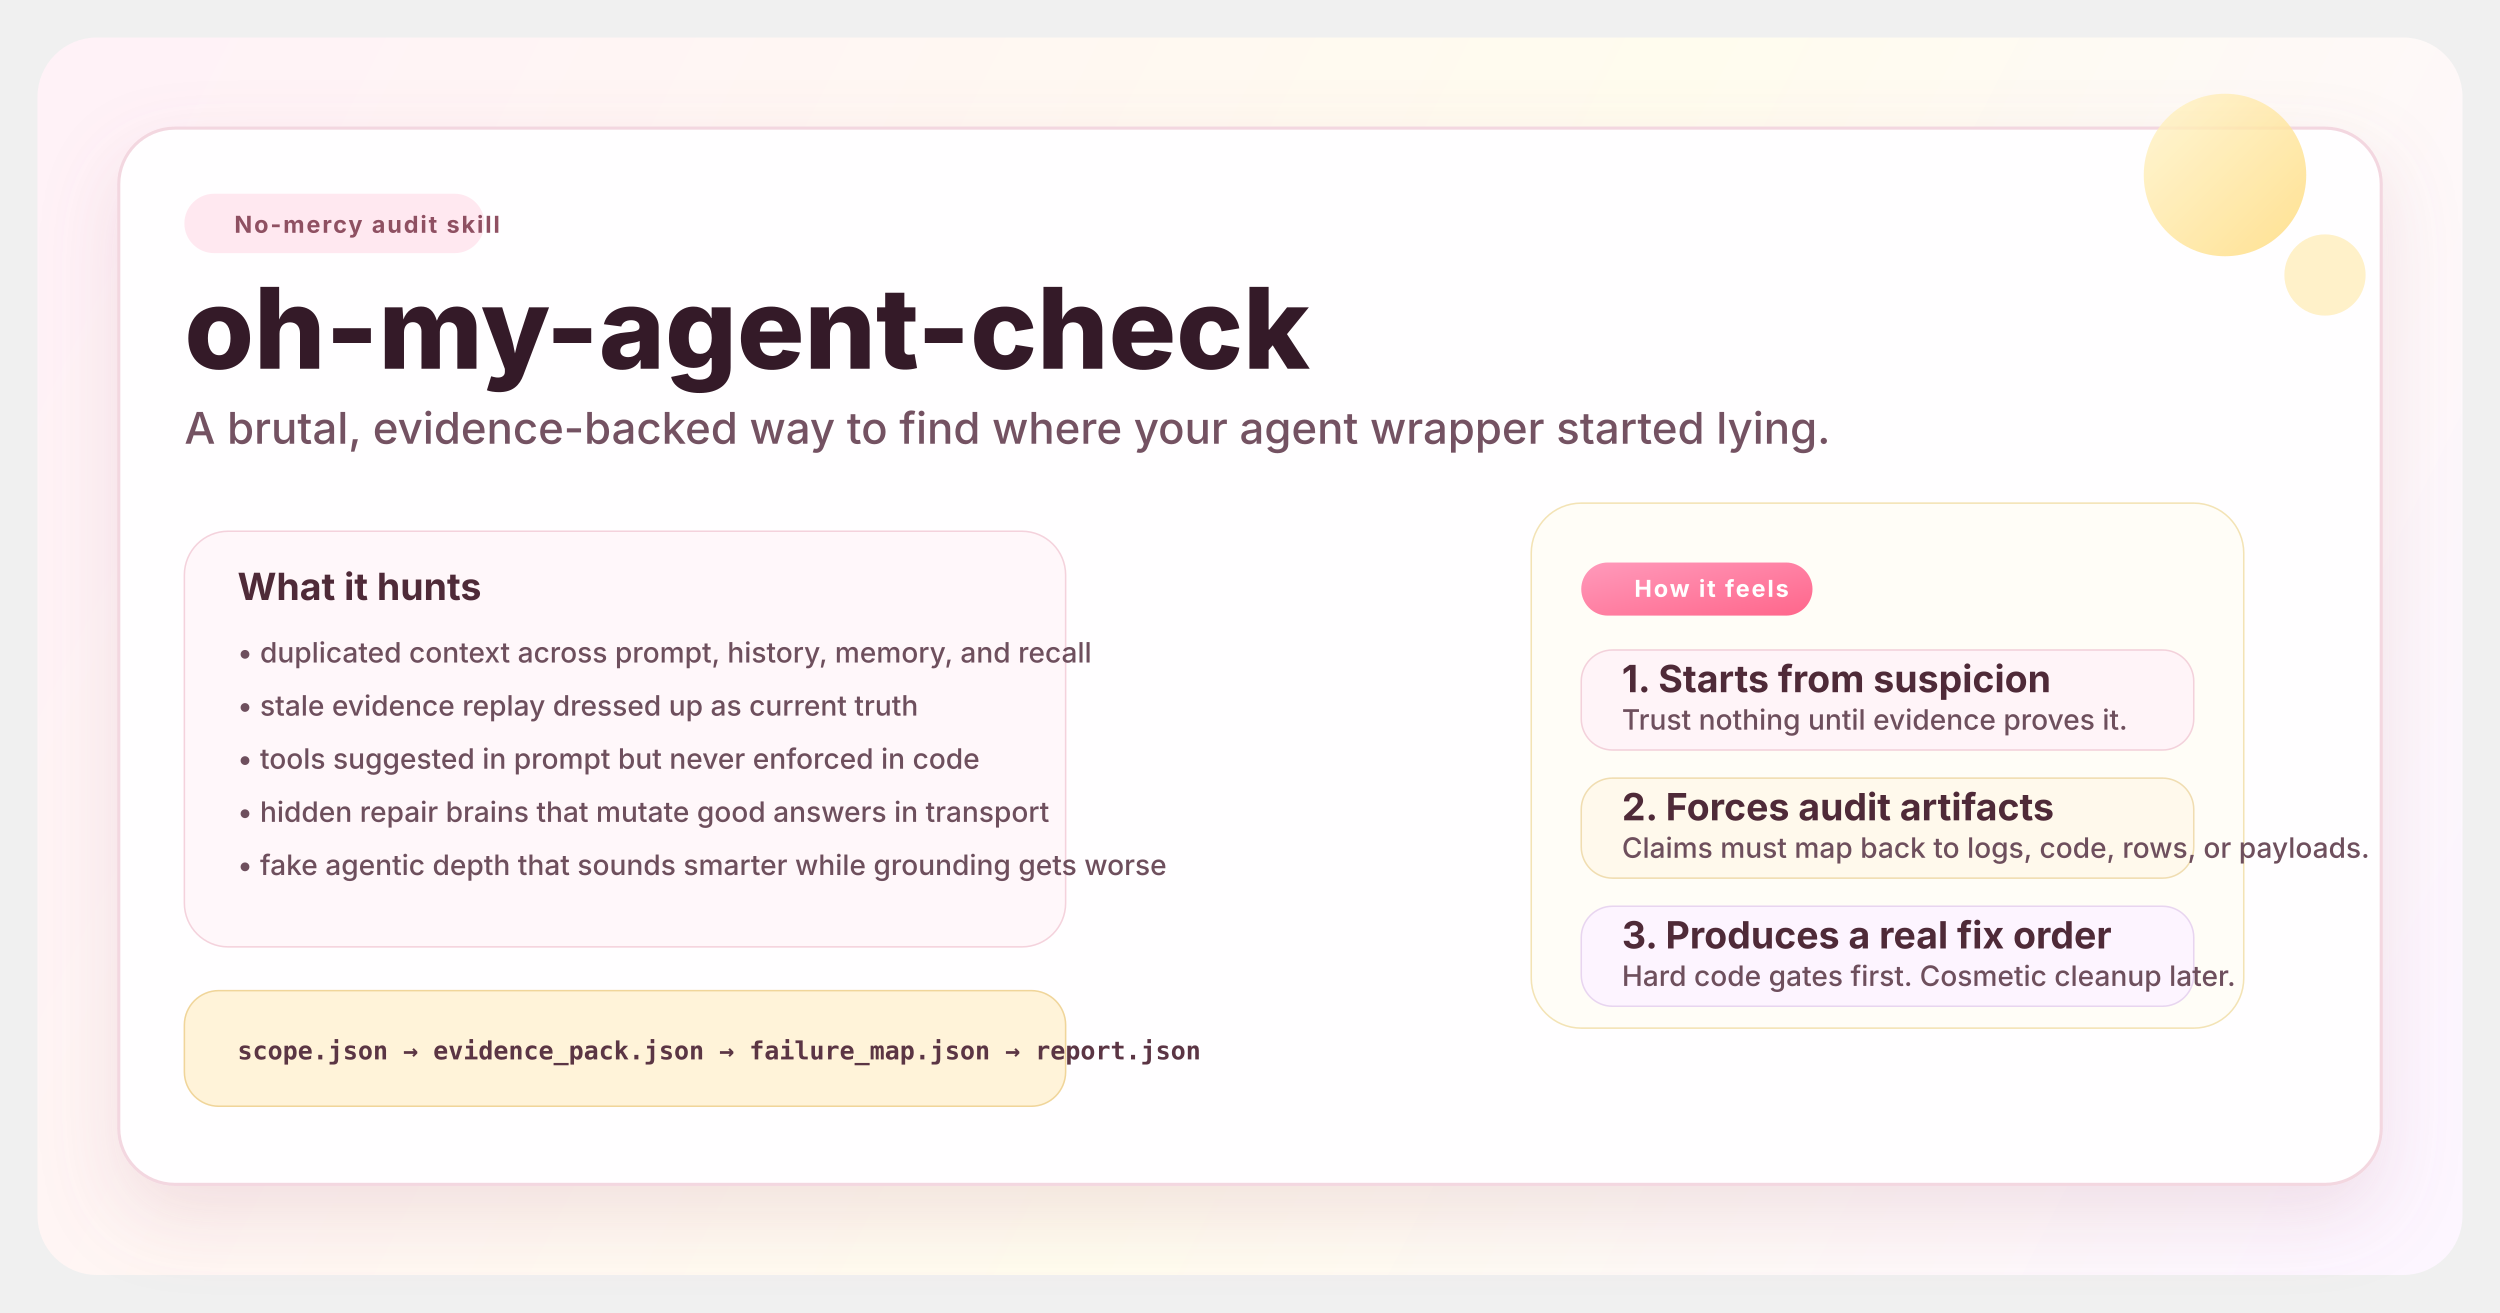
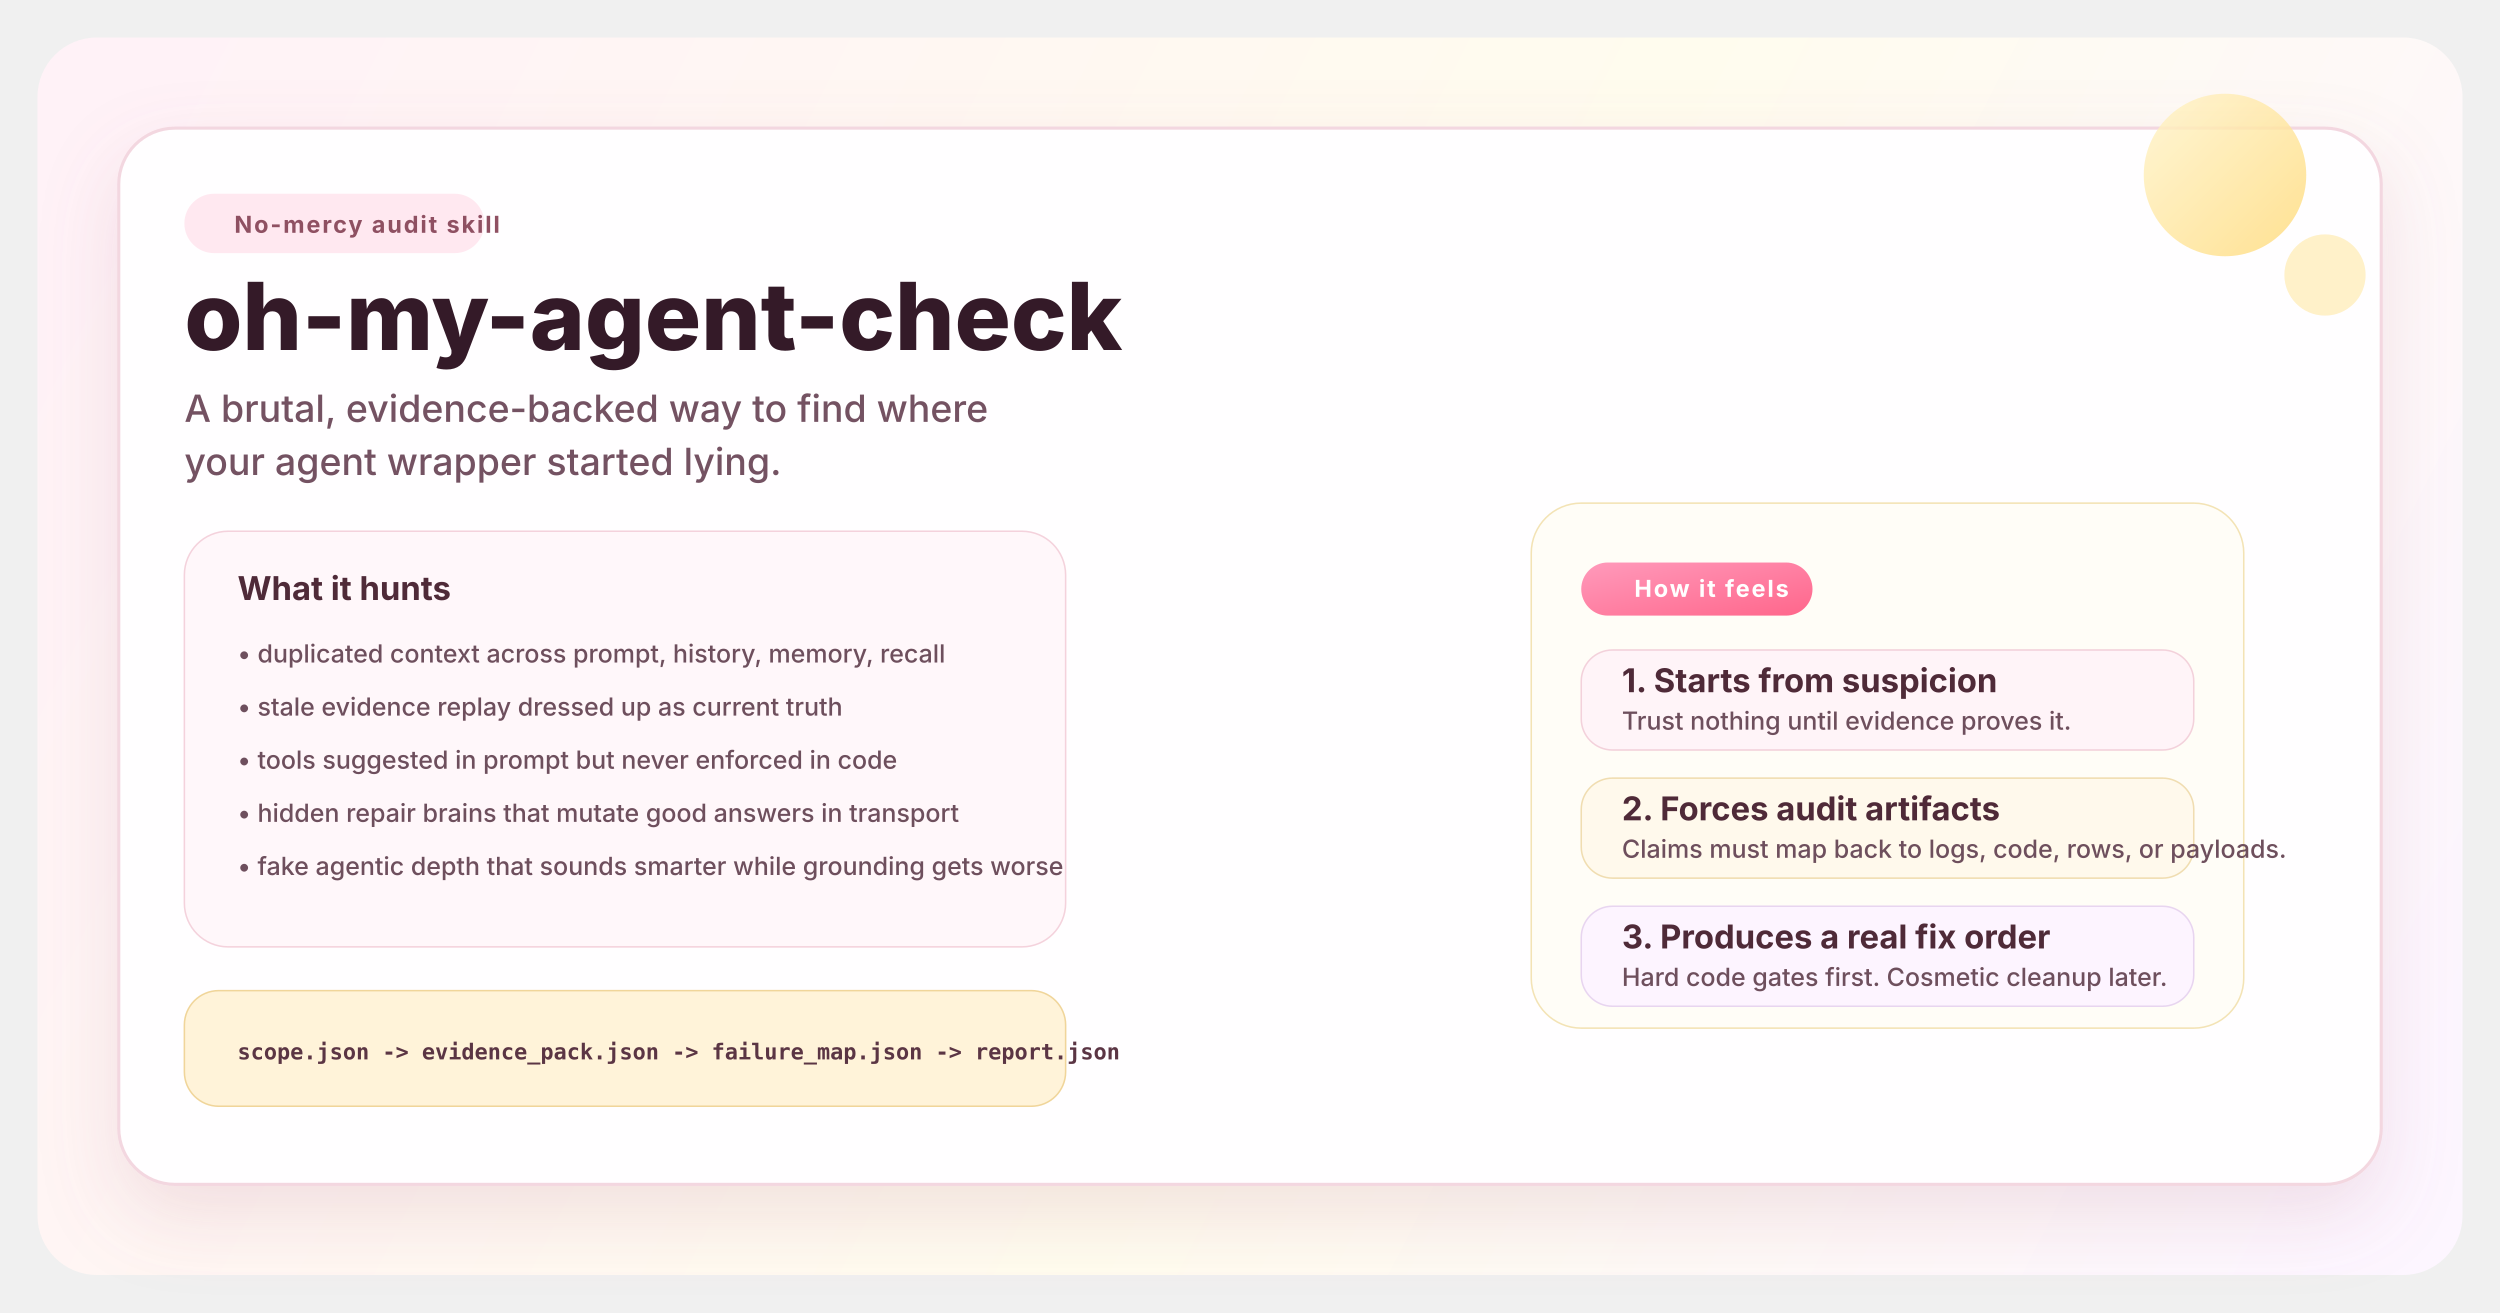
<svg xmlns="http://www.w3.org/2000/svg" width="1600" height="840" viewBox="0 0 1600 840" fill="none">
  <defs>
    <linearGradient id="bg" x1="80" y1="60" x2="1510" y2="790" gradientUnits="userSpaceOnUse">
      <stop stop-color="#FFF2F7" />
      <stop offset="0.55" stop-color="#FFFCEE" />
      <stop offset="1" stop-color="#FDF6FF" />
    </linearGradient>
    <linearGradient id="pink" x1="0" y1="0" x2="1" y2="1">
      <stop stop-color="#FF9ABB" />
      <stop offset="1" stop-color="#FF668B" />
    </linearGradient>
    <linearGradient id="cream" x1="0" y1="0" x2="1" y2="1">
      <stop stop-color="#FFF4CB" />
      <stop offset="1" stop-color="#FFD976" />
    </linearGradient>
    <filter id="shadow" x="-40" y="-40" width="1680" height="920" filterUnits="userSpaceOnUse">
      <feDropShadow dx="0" dy="20" stdDeviation="24" flood-color="#B7758D" flood-opacity="0.18" />
    </filter>
    <style>
-       .hero { font: 800 72px 'Inter', 'Segoe UI', sans-serif; fill: #341A28; }
-       .sub { font: 500 28px 'Inter', 'Segoe UI', sans-serif; fill: #745262; }
+       .hero { font: 800 60px 'Inter', 'Segoe UI', sans-serif; fill: #341A28; }
+       .sub { font: 500 24px 'Inter', 'Segoe UI', sans-serif; fill: #745262; }
      .chip { font: 700 15px 'Inter', 'Segoe UI', sans-serif; fill: #8F5062; letter-spacing: 0.08em; text-transform: uppercase; }
-       .panelTitle { font: 700 24px 'Inter', 'Segoe UI', sans-serif; fill: #4F2A38; }
-       .copy { font: 500 18px 'Inter', 'Segoe UI', sans-serif; fill: #6E4F5D; }
-       .mono { font: 700 16px 'SFMono-Regular', 'Menlo', monospace; fill: #5B3544; }
+       .panelTitle { font: 700 21px 'Inter', 'Segoe UI', sans-serif; fill: #4F2A38; }
+       .copy { font: 500 16px 'Inter', 'Segoe UI', sans-serif; fill: #6E4F5D; }
+       .mono { font: 700 14px 'SFMono-Regular', 'Menlo', monospace; fill: #5B3544; }
    </style>
  </defs>
  <rect x="24" y="24" width="1552" height="792" rx="38" fill="url(#bg)" />
  <g filter="url(#shadow)">
    <rect x="76" y="82" width="1448" height="676" rx="36" fill="#FFFEFF" stroke="#F3D7E0" stroke-width="2" />
  </g>
  <rect x="118" y="124" width="192" height="38" rx="19" fill="#FFE8F0" />
  <text x="150" y="149" class="chip">No-mercy audit skill</text>
-   <text x="118" y="236" class="hero">oh-my-agent-check</text>
-   <text x="118" y="284" class="sub">A brutal, evidence-backed way to find where your agent wrapper started lying.</text>
+   <text x="118" y="224" class="hero">oh-my-agent-check</text>
+   <text x="118" y="270" class="sub">A brutal, evidence-backed way to find where</text>
+   <text x="118" y="304" class="sub">your agent wrapper started lying.</text>
  <rect x="118" y="340" width="564" height="266" rx="28" fill="#FFF7FA" stroke="#F4D2DC" />
  <text x="152" y="384" class="panelTitle">What it hunts</text>
-   <text x="152" y="424" class="copy">• duplicated context across prompt, history, memory, and recall</text>
+   <text x="152" y="424" class="copy">• duplicated context across prompt, history, memory, recall</text>
  <text x="152" y="458" class="copy">• stale evidence replay dressed up as current truth</text>
  <text x="152" y="492" class="copy">• tools suggested in prompt but never enforced in code</text>
  <text x="152" y="526" class="copy">• hidden repair brains that mutate good answers in transport</text>
  <text x="152" y="560" class="copy">• fake agentic depth that sounds smarter while grounding gets worse</text>
  <rect x="118" y="634" width="564" height="74" rx="22" fill="#FFF3D9" stroke="#F0D59A" />
-   <text x="152" y="678" class="mono">scope.json → evidence_pack.json → failure_map.json → report.json</text>
+   <text x="152" y="678" class="mono">scope.json -&gt; evidence_pack.json -&gt; failure_map.json -&gt; report.json</text>
  <rect x="980" y="322" width="456" height="336" rx="32" fill="#FFFDF7" stroke="#F3E3B5" />
  <rect x="1012" y="360" width="148" height="34" rx="17" fill="url(#pink)" />
  <text x="1046" y="382" class="chip" style="fill:#FFFFFF">How it feels</text>
  <rect x="1012" y="416" width="392" height="64" rx="20" fill="#FFF4F8" stroke="#F3D1DB" />
  <text x="1038" y="443" class="panelTitle">1. Starts from suspicion</text>
  <text x="1038" y="467" class="copy">Trust nothing until evidence proves it.</text>
  <rect x="1012" y="498" width="392" height="64" rx="20" fill="#FFF9EC" stroke="#F0DDB1" />
  <text x="1038" y="525" class="panelTitle">2. Forces audit artifacts</text>
  <text x="1038" y="549" class="copy">Claims must map back to logs, code, rows, or payloads.</text>
  <rect x="1012" y="580" width="392" height="64" rx="20" fill="#FDF4FF" stroke="#E8D5F0" />
  <text x="1038" y="607" class="panelTitle">3. Produces a real fix order</text>
  <text x="1038" y="631" class="copy">Hard code gates first. Cosmetic cleanup later.</text>
  <circle cx="1424" cy="112" r="52" fill="url(#cream)" opacity="0.8" />
  <circle cx="1488" cy="176" r="26" fill="#FFEFC3" opacity="0.9" />
</svg>
